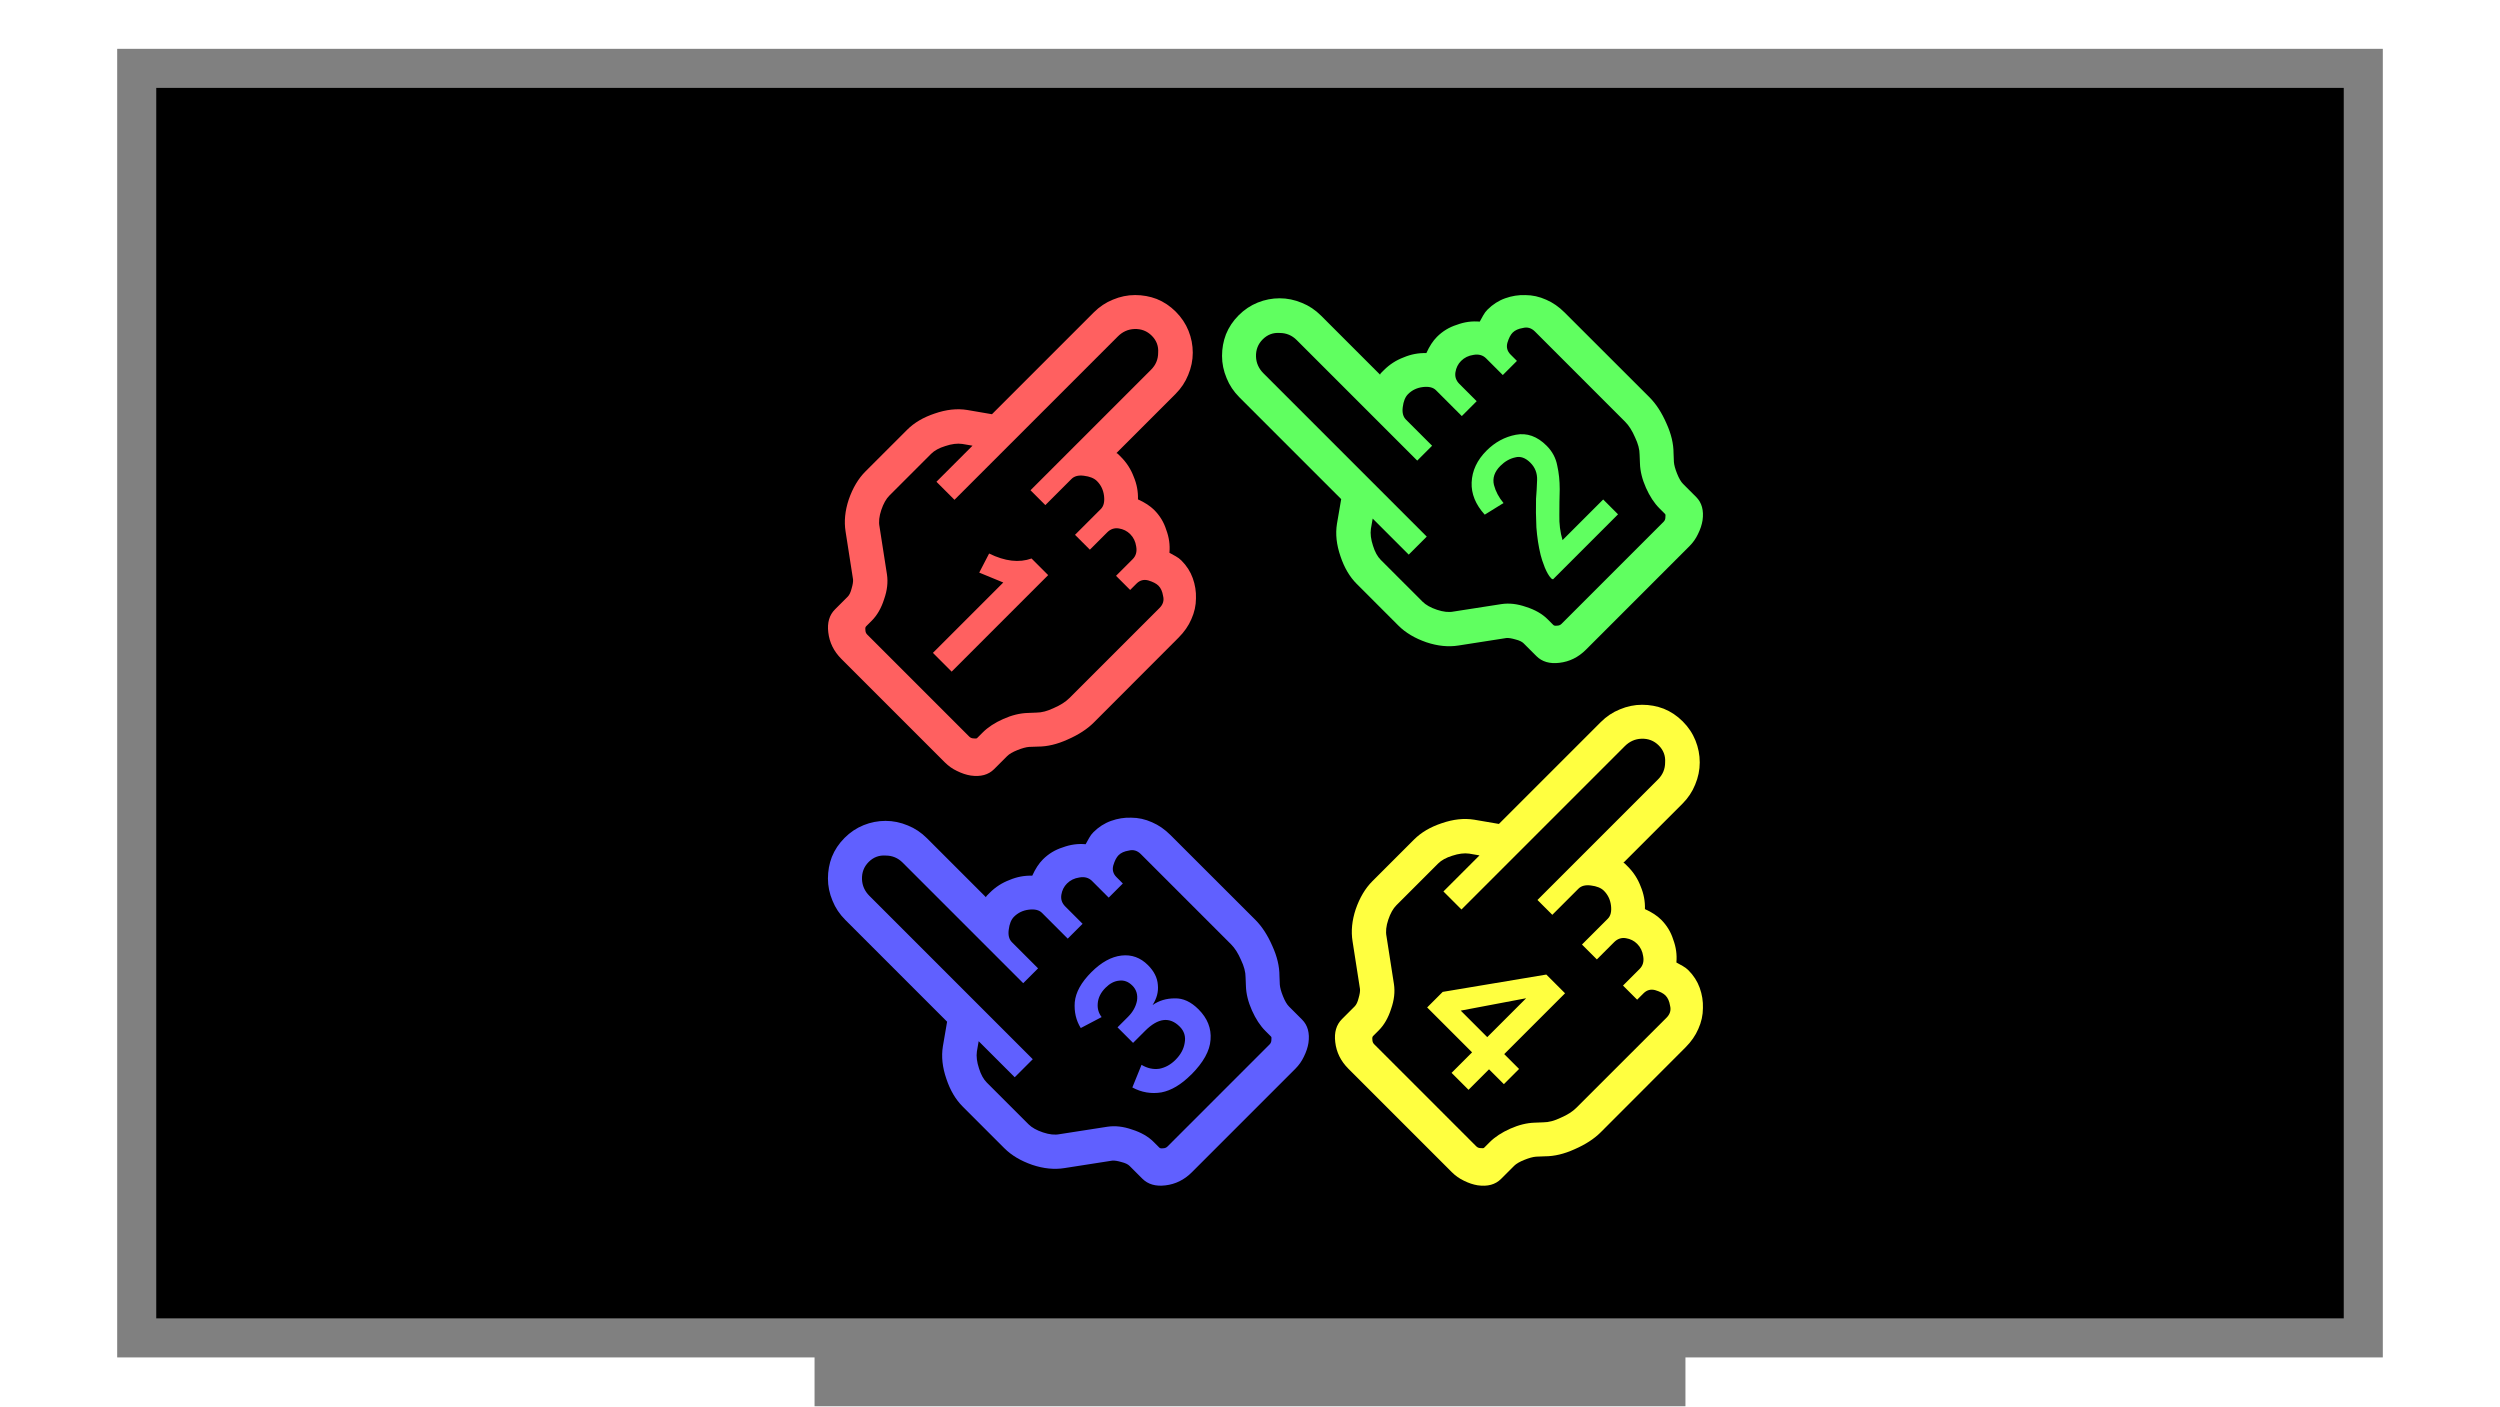
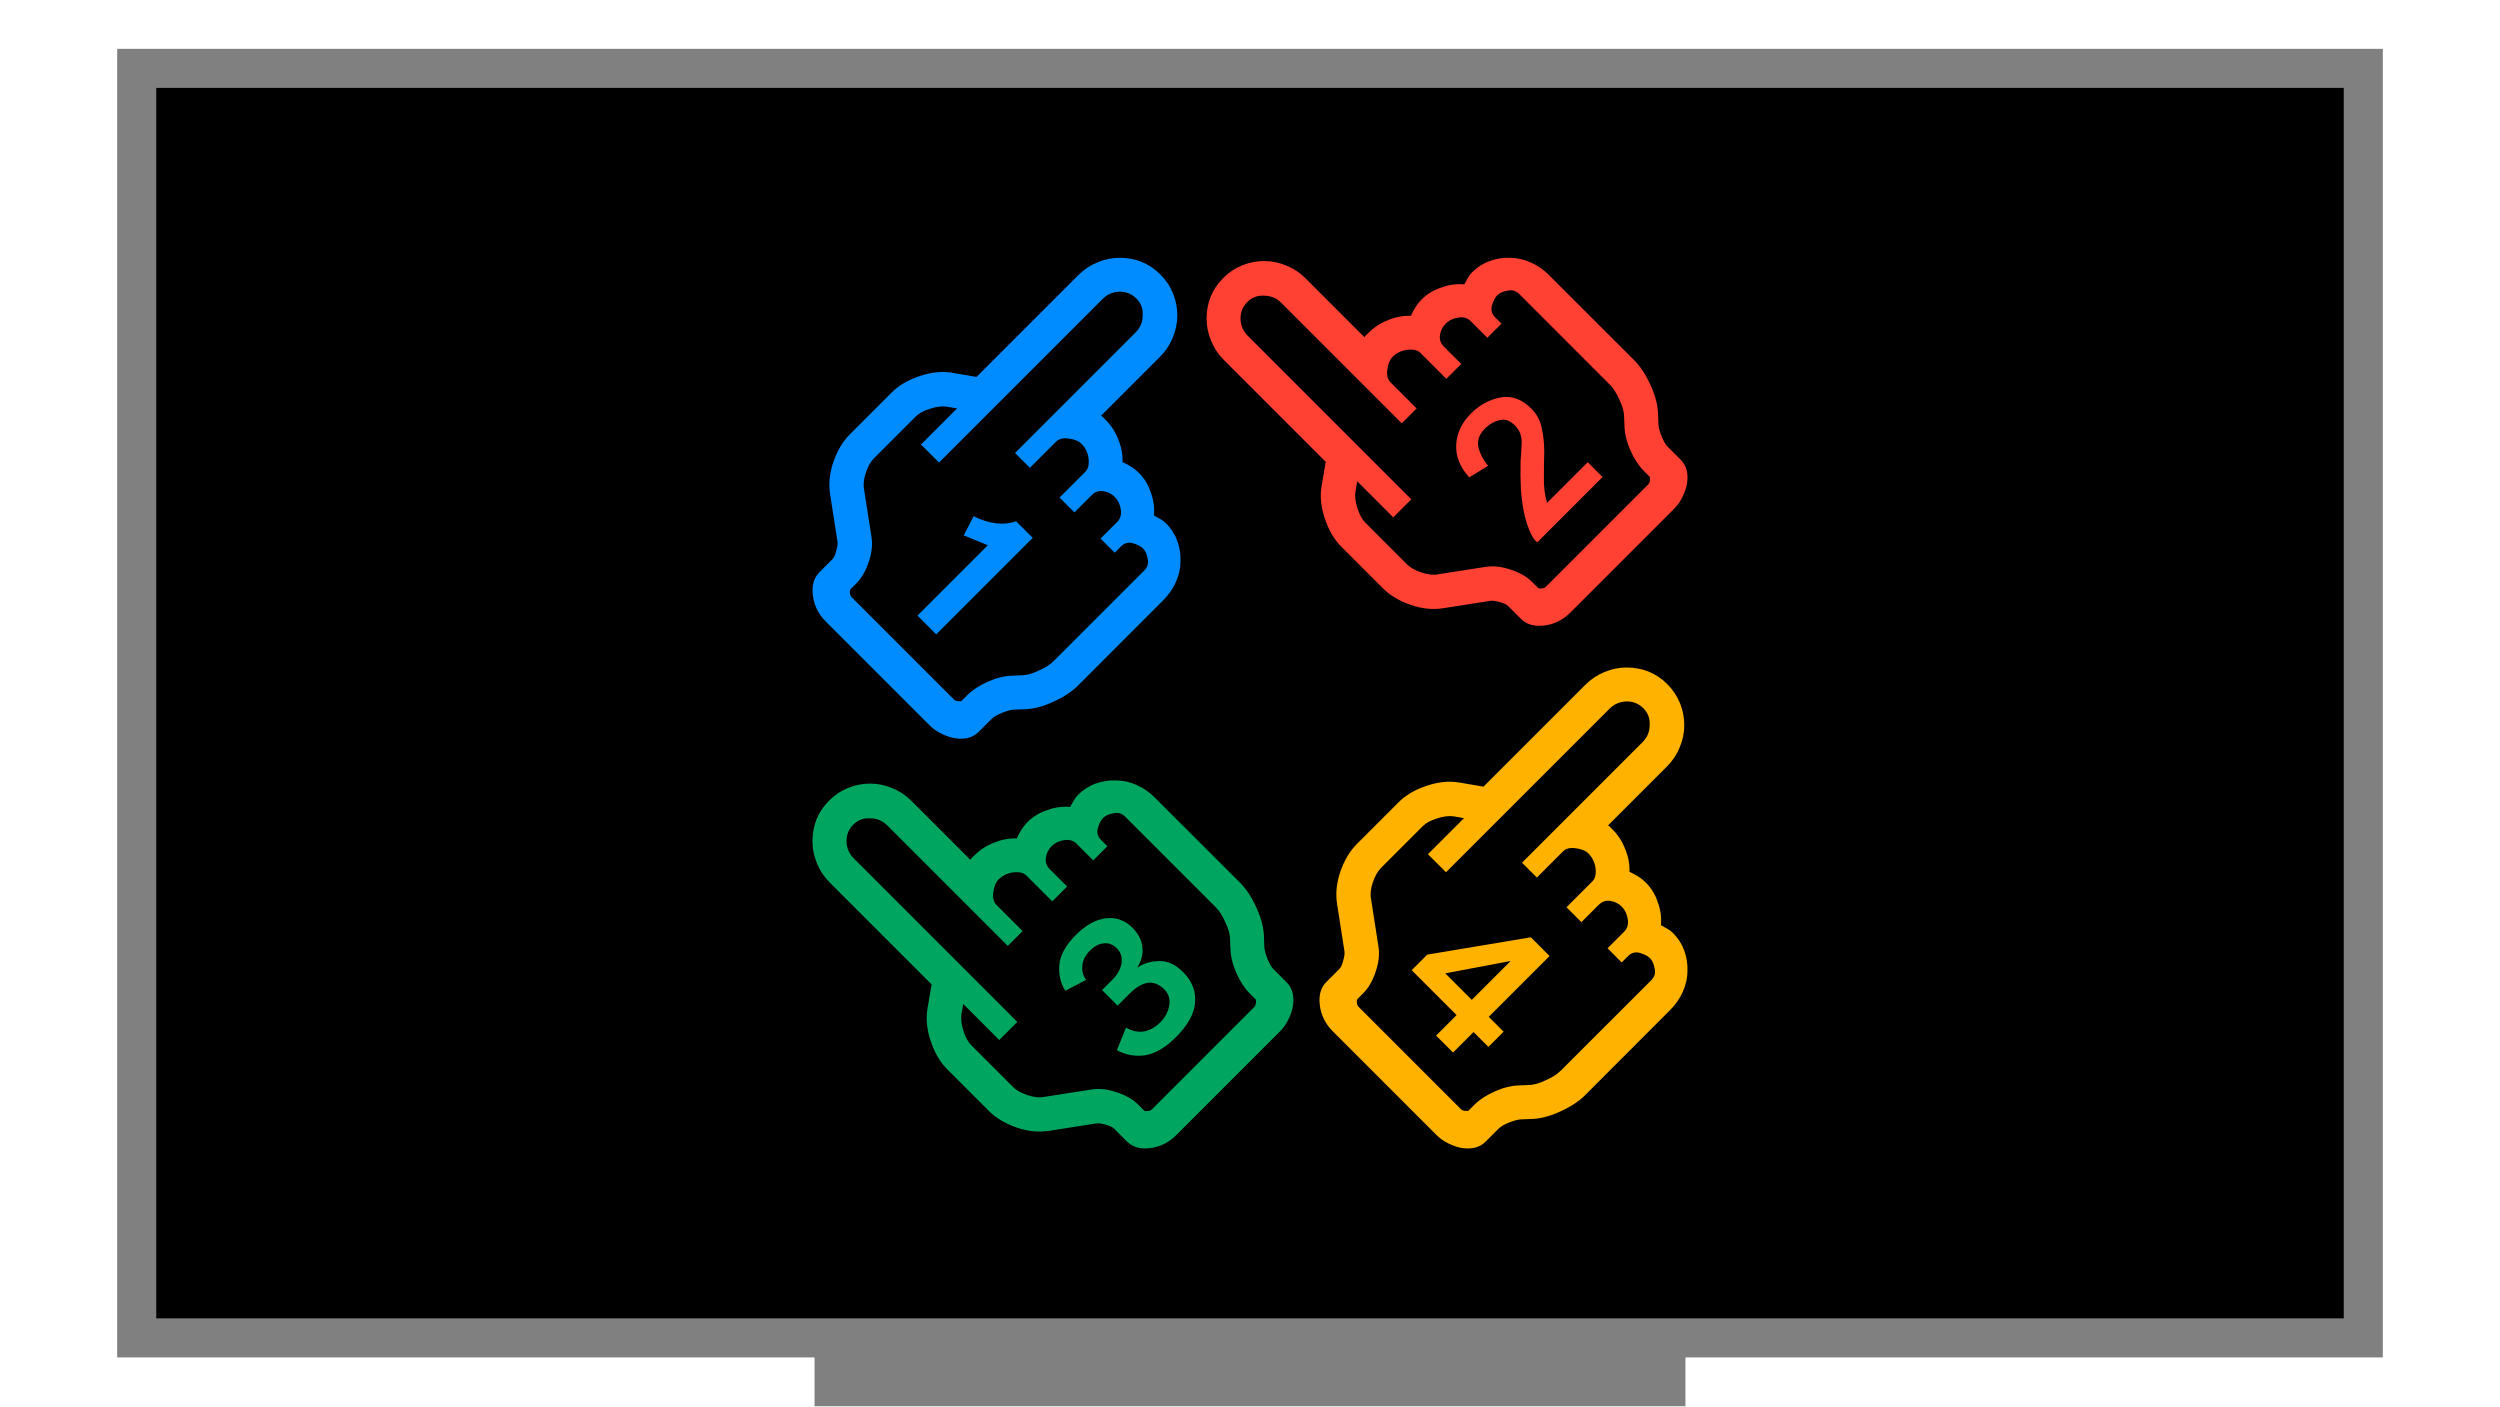
<svg xmlns="http://www.w3.org/2000/svg" width="1280" height="720" viewBox="0 0 1280 720" version="1.1" id="svg2565">
  <defs id="defs2562" />
  <g id="layer1">
    <rect style="opacity:1;fill:#808080;stroke:none;stroke-width:1.002;stroke-linejoin:round;stroke-opacity:1" id="rect4754" width="1160" height="670" x="60" y="25" />
    <rect style="opacity:1;fill:#000000;stroke:none;stroke-width:1.002;stroke-linejoin:round;stroke-opacity:1" id="rect2833" width="1120" height="630" x="80" y="45" />
-     <g id="g1742" transform="matrix(15.11811,0,0,15.11811,391.9164,119.0807)">
-       <g aria-label="" transform="rotate(45,-0.2537155,-0.1719513)" id="text952" style="font-size:16.933px;line-height:125%;font-family:Sans;letter-spacing:0px;word-spacing:0px;fill:#ff6060;stroke-width:0.265">
-         <path d="m 19.643,3.641 q 0,0.474 -0.22,1.033 -0.203,0.542 -0.542,0.881 L 18.677,5.774 q -0.102,0.119 -0.203,0.356 -0.102,0.237 -0.102,0.389 v 0.627 q 0,0.406 -0.406,0.711 -0.186,0.135 -0.44,0.22 -0.237,0.085 -0.491,0.085 h -4.961 q -0.542,0 -0.948,-0.322 Q 10.736,7.535 10.736,7.129 V 6.519 q 0,-0.119 -0.102,-0.288 Q 10.533,6.045 10.448,5.977 L 9.127,5.012 Q 8.704,4.707 8.433,4.166 8.162,3.607 8.162,3.099 V 1.101 q 0,-0.508 0.271,-1.05 0.271,-0.559 0.694,-0.864 L 9.821,-1.304 v -4.877 q 0,-0.406 0.152,-0.762 0.152,-0.373 0.423,-0.643 0.271,-0.271 0.61,-0.423 0.356,-0.152 0.762,-0.152 0.406,0 0.762,0.152 0.356,0.152 0.627,0.423 0.271,0.271 0.423,0.643 0.152,0.356 0.152,0.762 v 2.828 q 0.017,-0.017 0.068,-0.017 h 0.135 q 0.406,0 0.779,0.169 0.373,0.152 0.643,0.44 0.356,-0.135 0.643,-0.135 0.406,0 0.762,0.186 0.373,0.169 0.627,0.474 0.119,-0.034 0.237,-0.068 0.119,-0.034 0.237,-0.034 0.373,0 0.694,0.152 0.322,0.152 0.559,0.406 0.254,0.254 0.389,0.61 0.135,0.339 0.135,0.745 z M 18.474,-0.677 q 0,-0.254 -0.203,-0.373 -0.186,-0.135 -0.356,-0.135 -0.152,0 -0.373,0.119 -0.203,0.119 -0.203,0.356 v 0.305 H 16.662 V -1.202 q 0,-0.237 -0.22,-0.389 -0.203,-0.152 -0.44,-0.152 -0.22,0 -0.406,0.135 -0.186,0.135 -0.186,0.373 v 0.83 H 14.698 V -1.643 q 0,-0.203 -0.237,-0.389 -0.237,-0.186 -0.525,-0.186 -0.203,0 -0.44,0.186 -0.22,0.169 -0.22,0.373 v 1.253 H 12.565 V -6.181 q 0,-0.339 -0.237,-0.576 -0.22,-0.254 -0.559,-0.254 -0.339,0 -0.576,0.254 -0.22,0.237 -0.22,0.576 V 1.643 H 10.109 V -0.085 L 9.821,0.119 Q 9.618,0.271 9.466,0.576 9.313,0.864 9.313,1.101 v 1.998 q 0,0.237 0.152,0.542 0.152,0.305 0.356,0.44 l 1.321,0.965 q 0.322,0.237 0.525,0.66 0.22,0.423 0.22,0.813 v 0.271 q 0,0.051 0.068,0.102 0.068,0.068 0.152,0.068 h 4.894 q 0.085,0 0.152,-0.068 0.068,-0.051 0.068,-0.085 V 6.536 q 0,-0.373 0.169,-0.813 0.169,-0.44 0.44,-0.728 l 0.203,-0.22 q 0.186,-0.186 0.305,-0.525 0.135,-0.339 0.135,-0.61 z M 14.122,5.825 V 2.455 l -0.813,0.339 -0.22,-0.694 q 0.847,-0.288 1.135,-0.897 h 0.796 v 4.623 z" style="font-family:nintendo_NTLG-DB_002;-inkscape-font-specification:'nintendo_NTLG-DB_002, Normal'" id="path1722" />
+     <rect style="opacity:1;fill:#808080;stroke:none;stroke-width:1.039;stroke-linejoin:round;stroke-opacity:1" id="rect4808" width="445.897" height="25.924" x="417.051" y="694.076" />
+     <g id="g866" transform="matrix(15.11811,0,0,15.11811,384,104)">
+       <g aria-label="" transform="rotate(45,0.06566486,-0.304243)" id="text952-3" style="font-size:16.933px;line-height:125%;font-family:Sans;letter-spacing:0px;word-spacing:0px;fill:#008cff;fill-opacity:1;stroke-width:0.265;stroke-dasharray:none">
+         <path d="m 19.643,3.641 q 0,0.474 -0.22,1.033 -0.203,0.542 -0.542,0.881 L 18.677,5.774 q -0.102,0.119 -0.203,0.356 -0.102,0.237 -0.102,0.389 v 0.627 q 0,0.406 -0.406,0.711 -0.186,0.135 -0.44,0.22 -0.237,0.085 -0.491,0.085 h -4.961 q -0.542,0 -0.948,-0.322 Q 10.736,7.535 10.736,7.129 V 6.519 q 0,-0.119 -0.102,-0.288 Q 10.533,6.045 10.448,5.977 L 9.127,5.012 Q 8.704,4.707 8.433,4.166 8.162,3.607 8.162,3.099 V 1.101 q 0,-0.508 0.271,-1.05 0.271,-0.559 0.694,-0.864 L 9.821,-1.304 v -4.877 q 0,-0.406 0.152,-0.762 0.152,-0.373 0.423,-0.643 0.271,-0.271 0.61,-0.423 0.356,-0.152 0.762,-0.152 0.406,0 0.762,0.152 0.356,0.152 0.627,0.423 0.271,0.271 0.423,0.643 0.152,0.356 0.152,0.762 v 2.828 q 0.017,-0.017 0.068,-0.017 h 0.135 q 0.406,0 0.779,0.169 0.373,0.152 0.643,0.44 0.356,-0.135 0.643,-0.135 0.406,0 0.762,0.186 0.373,0.169 0.627,0.474 0.119,-0.034 0.237,-0.068 0.119,-0.034 0.237,-0.034 0.373,0 0.694,0.152 0.322,0.152 0.559,0.406 0.254,0.254 0.389,0.61 0.135,0.339 0.135,0.745 z M 18.474,-0.677 q 0,-0.254 -0.203,-0.373 -0.186,-0.135 -0.356,-0.135 -0.152,0 -0.373,0.119 -0.203,0.119 -0.203,0.356 v 0.305 H 16.662 V -1.202 q 0,-0.237 -0.22,-0.389 -0.203,-0.152 -0.44,-0.152 -0.22,0 -0.406,0.135 -0.186,0.135 -0.186,0.373 v 0.83 H 14.698 V -1.643 q 0,-0.203 -0.237,-0.389 -0.237,-0.186 -0.525,-0.186 -0.203,0 -0.44,0.186 -0.22,0.169 -0.22,0.373 v 1.253 H 12.565 V -6.181 q 0,-0.339 -0.237,-0.576 -0.22,-0.254 -0.559,-0.254 -0.339,0 -0.576,0.254 -0.22,0.237 -0.22,0.576 V 1.643 H 10.109 V -0.085 L 9.821,0.119 Q 9.618,0.271 9.466,0.576 9.313,0.864 9.313,1.101 v 1.998 q 0,0.237 0.152,0.542 0.152,0.305 0.356,0.44 l 1.321,0.965 q 0.322,0.237 0.525,0.66 0.22,0.423 0.22,0.813 v 0.271 q 0,0.051 0.068,0.102 0.068,0.068 0.152,0.068 h 4.894 q 0.085,0 0.152,-0.068 0.068,-0.051 0.068,-0.085 V 6.536 q 0,-0.373 0.169,-0.813 0.169,-0.44 0.44,-0.728 l 0.203,-0.22 q 0.186,-0.186 0.305,-0.525 0.135,-0.339 0.135,-0.61 z M 14.122,5.825 V 2.455 l -0.813,0.339 -0.22,-0.694 q 0.847,-0.288 1.135,-0.897 h 0.796 v 4.623 z" style="font-family:nintendo_NTLG-DB_002;-inkscape-font-specification:'nintendo_NTLG-DB_002, Normal';fill:#008cff;fill-opacity:1;stroke-width:0.265;stroke-dasharray:none" id="path1722-6" />
      </g>
-       <g aria-label="" transform="rotate(-45,-3.705723,-0.5024175)" id="text956" style="font-size:16.933px;line-height:125%;font-family:Sans;letter-spacing:0px;word-spacing:0px;fill:#60ff60;stroke-width:0.265px">
-         <path d="m 15.785,27.588 q 0,0.474 -0.22,1.033 -0.203,0.542 -0.542,0.881 l -0.203,0.22 q -0.102,0.119 -0.203,0.356 -0.102,0.237 -0.102,0.389 v 0.627 q 0,0.406 -0.406,0.711 -0.186,0.135 -0.44,0.22 -0.237,0.085 -0.491,0.085 H 8.216 q -0.542,0 -0.948,-0.322 Q 6.879,31.483 6.879,31.076 v -0.61 q 0,-0.119 -0.102,-0.288 -0.102,-0.186 -0.186,-0.254 L 5.27,28.96 Q 4.847,28.655 4.576,28.113 4.305,27.554 4.305,27.046 v -1.998 q 0,-0.508 0.271,-1.05 0.271,-0.559 0.694,-0.864 l 0.694,-0.491 v -4.877 q 0,-0.406 0.152,-0.762 0.152,-0.373 0.423,-0.643 0.271,-0.271 0.61,-0.423 0.356,-0.152 0.762,-0.152 0.406,0 0.762,0.152 0.356,0.152 0.627,0.423 0.271,0.271 0.423,0.643 0.152,0.356 0.152,0.762 v 2.828 q 0.017,-0.017 0.068,-0.017 h 0.135 q 0.406,0 0.779,0.169 0.373,0.152 0.643,0.44 0.356,-0.135 0.643,-0.135 0.406,0 0.762,0.186 0.373,0.169 0.627,0.474 0.119,-0.034 0.237,-0.068 0.119,-0.034 0.237,-0.034 0.373,0 0.694,0.152 0.322,0.152 0.559,0.406 0.254,0.254 0.389,0.61 0.135,0.339 0.135,0.745 z m -1.168,-4.318 q 0,-0.254 -0.203,-0.373 -0.186,-0.135 -0.356,-0.135 -0.152,0 -0.373,0.119 -0.203,0.119 -0.203,0.356 v 0.305 h -0.677 v -0.796 q 0,-0.237 -0.22,-0.389 -0.203,-0.152 -0.44,-0.152 -0.22,0 -0.406,0.135 -0.186,0.135 -0.186,0.373 v 0.83 H 10.841 V 22.305 q 0,-0.203 -0.237,-0.389 -0.237,-0.186 -0.525,-0.186 -0.203,0 -0.44,0.186 -0.22,0.169 -0.22,0.373 v 1.253 H 8.707 v -5.774 q 0,-0.339 -0.237,-0.576 -0.22,-0.254 -0.559,-0.254 -0.339,0 -0.576,0.254 -0.22,0.237 -0.22,0.576 V 25.59 H 6.252 v -1.727 l -0.288,0.203 q -0.203,0.152 -0.356,0.457 -0.152,0.288 -0.152,0.525 v 1.998 q 0,0.237 0.152,0.542 0.152,0.305 0.356,0.44 l 1.321,0.965 q 0.322,0.237 0.525,0.66 0.22,0.423 0.22,0.813 v 0.271 q 0,0.051 0.068,0.102 0.068,0.068 0.152,0.068 h 4.894 q 0.085,0 0.152,-0.068 0.068,-0.051 0.068,-0.085 V 30.484 q 0,-0.373 0.169,-0.813 0.169,-0.44 0.44,-0.728 l 0.203,-0.22 q 0.186,-0.186 0.305,-0.525 0.135,-0.339 0.135,-0.61 z m -4.013,1.693 q 0.61,0 1.084,0.322 0.474,0.322 0.474,0.999 0,0.406 -0.22,0.728 -0.203,0.322 -0.508,0.627 -0.305,0.288 -0.627,0.61 -0.322,0.305 -0.525,0.677 h 1.947 v 0.711 H 9.114 q 0,-0.017 -0.017,-0.034 0,-0.034 0,-0.051 0,-0.135 0.102,-0.389 0.119,-0.271 0.203,-0.406 0.237,-0.389 0.559,-0.762 0.339,-0.373 0.677,-0.694 0.22,-0.186 0.474,-0.423 0.254,-0.237 0.254,-0.576 0,-0.356 -0.237,-0.491 -0.237,-0.152 -0.559,-0.152 -0.423,0 -0.61,0.305 -0.169,0.288 -0.203,0.66 L 9.029,26.453 q 0.034,-0.694 0.457,-1.084 0.44,-0.406 1.118,-0.406 z" style="font-family:nintendo_NTLG-DB_002;-inkscape-font-specification:'nintendo_NTLG-DB_002, Normal'" id="path1725" />
+       <g aria-label="" transform="rotate(-45,-4.025104,-0.6347092)" id="text956-7" style="font-size:16.933px;line-height:125%;font-family:Sans;letter-spacing:0px;word-spacing:0px;fill:#ff4133;fill-opacity:1;stroke-width:0.265px">
+         <path d="m 15.785,27.588 q 0,0.474 -0.22,1.033 -0.203,0.542 -0.542,0.881 l -0.203,0.22 q -0.102,0.119 -0.203,0.356 -0.102,0.237 -0.102,0.389 v 0.627 q 0,0.406 -0.406,0.711 -0.186,0.135 -0.44,0.22 -0.237,0.085 -0.491,0.085 H 8.216 q -0.542,0 -0.948,-0.322 Q 6.879,31.483 6.879,31.076 v -0.61 q 0,-0.119 -0.102,-0.288 -0.102,-0.186 -0.186,-0.254 L 5.27,28.96 Q 4.847,28.655 4.576,28.113 4.305,27.554 4.305,27.046 v -1.998 q 0,-0.508 0.271,-1.05 0.271,-0.559 0.694,-0.864 l 0.694,-0.491 v -4.877 q 0,-0.406 0.152,-0.762 0.152,-0.373 0.423,-0.643 0.271,-0.271 0.61,-0.423 0.356,-0.152 0.762,-0.152 0.406,0 0.762,0.152 0.356,0.152 0.627,0.423 0.271,0.271 0.423,0.643 0.152,0.356 0.152,0.762 v 2.828 q 0.017,-0.017 0.068,-0.017 h 0.135 q 0.406,0 0.779,0.169 0.373,0.152 0.643,0.44 0.356,-0.135 0.643,-0.135 0.406,0 0.762,0.186 0.373,0.169 0.627,0.474 0.119,-0.034 0.237,-0.068 0.119,-0.034 0.237,-0.034 0.373,0 0.694,0.152 0.322,0.152 0.559,0.406 0.254,0.254 0.389,0.61 0.135,0.339 0.135,0.745 z m -1.168,-4.318 q 0,-0.254 -0.203,-0.373 -0.186,-0.135 -0.356,-0.135 -0.152,0 -0.373,0.119 -0.203,0.119 -0.203,0.356 v 0.305 h -0.677 v -0.796 q 0,-0.237 -0.22,-0.389 -0.203,-0.152 -0.44,-0.152 -0.22,0 -0.406,0.135 -0.186,0.135 -0.186,0.373 v 0.83 H 10.841 V 22.305 q 0,-0.203 -0.237,-0.389 -0.237,-0.186 -0.525,-0.186 -0.203,0 -0.44,0.186 -0.22,0.169 -0.22,0.373 v 1.253 H 8.707 v -5.774 q 0,-0.339 -0.237,-0.576 -0.22,-0.254 -0.559,-0.254 -0.339,0 -0.576,0.254 -0.22,0.237 -0.22,0.576 V 25.59 H 6.252 v -1.727 l -0.288,0.203 q -0.203,0.152 -0.356,0.457 -0.152,0.288 -0.152,0.525 v 1.998 q 0,0.237 0.152,0.542 0.152,0.305 0.356,0.44 l 1.321,0.965 q 0.322,0.237 0.525,0.66 0.22,0.423 0.22,0.813 v 0.271 q 0,0.051 0.068,0.102 0.068,0.068 0.152,0.068 h 4.894 q 0.085,0 0.152,-0.068 0.068,-0.051 0.068,-0.085 V 30.484 q 0,-0.373 0.169,-0.813 0.169,-0.44 0.44,-0.728 l 0.203,-0.22 q 0.186,-0.186 0.305,-0.525 0.135,-0.339 0.135,-0.61 z m -4.013,1.693 q 0.61,0 1.084,0.322 0.474,0.322 0.474,0.999 0,0.406 -0.22,0.728 -0.203,0.322 -0.508,0.627 -0.305,0.288 -0.627,0.61 -0.322,0.305 -0.525,0.677 h 1.947 v 0.711 H 9.114 q 0,-0.017 -0.017,-0.034 0,-0.034 0,-0.051 0,-0.135 0.102,-0.389 0.119,-0.271 0.203,-0.406 0.237,-0.389 0.559,-0.762 0.339,-0.373 0.677,-0.694 0.22,-0.186 0.474,-0.423 0.254,-0.237 0.254,-0.576 0,-0.356 -0.237,-0.491 -0.237,-0.152 -0.559,-0.152 -0.423,0 -0.61,0.305 -0.169,0.288 -0.203,0.66 L 9.029,26.453 q 0.034,-0.694 0.457,-1.084 0.44,-0.406 1.118,-0.406 z" style="font-family:nintendo_NTLG-DB_002;-inkscape-font-specification:'nintendo_NTLG-DB_002, Normal';fill:#ff4133;fill-opacity:1" id="path1725-5" />
      </g>
-       <g aria-label="" transform="rotate(-45,0.9397511,0.2067659)" id="text960" style="font-size:16.933px;line-height:125%;font-family:Sans;letter-spacing:0px;word-spacing:0px;fill:#6060ff;stroke-width:0.265px">
-         <path d="m -4.305,27.588 q 0,0.474 -0.22,1.033 -0.203,0.542 -0.542,0.881 l -0.203,0.22 q -0.102,0.119 -0.203,0.356 -0.102,0.237 -0.102,0.389 v 0.627 q 0,0.406 -0.406,0.711 -0.186,0.135 -0.44,0.22 -0.237,0.085 -0.491,0.085 h -4.961 q -0.542,0 -0.948,-0.322 -0.389,-0.305 -0.389,-0.711 v -0.61 q 0,-0.119 -0.102,-0.288 -0.102,-0.186 -0.186,-0.254 L -14.82,28.96 q -0.423,-0.305 -0.694,-0.847 -0.271,-0.559 -0.271,-1.067 v -1.998 q 0,-0.508 0.271,-1.05 0.271,-0.559 0.694,-0.864 l 0.694,-0.491 v -4.877 q 0,-0.406 0.152,-0.762 0.152,-0.373 0.423,-0.643 0.271,-0.271 0.61,-0.423 0.356,-0.152 0.762,-0.152 0.406,0 0.762,0.152 0.356,0.152 0.627,0.423 0.271,0.271 0.423,0.643 0.152,0.356 0.152,0.762 v 2.828 q 0.017,-0.017 0.068,-0.017 h 0.135 q 0.406,0 0.779,0.169 0.373,0.152 0.643,0.44 0.356,-0.135 0.643,-0.135 0.406,0 0.762,0.186 0.373,0.169 0.627,0.474 0.119,-0.034 0.237,-0.068 0.119,-0.034 0.237,-0.034 0.373,0 0.694,0.152 0.322,0.152 0.559,0.406 0.254,0.254 0.389,0.61 0.135,0.339 0.135,0.745 z m -1.168,-4.318 q 0,-0.254 -0.203,-0.373 -0.186,-0.135 -0.356,-0.135 -0.152,0 -0.373,0.119 -0.203,0.119 -0.203,0.356 v 0.305 h -0.677 v -0.796 q 0,-0.237 -0.22,-0.389 -0.203,-0.152 -0.44,-0.152 -0.22,0 -0.406,0.135 -0.186,0.135 -0.186,0.373 v 0.83 h -0.711 v -1.236 q 0,-0.203 -0.237,-0.389 -0.237,-0.186 -0.525,-0.186 -0.203,0 -0.44,0.186 -0.22,0.169 -0.22,0.373 v 1.253 h -0.711 v -5.774 q 0,-0.339 -0.237,-0.576 -0.22,-0.254 -0.559,-0.254 -0.339,0 -0.576,0.254 -0.22,0.237 -0.22,0.576 v 7.823 h -0.864 v -1.727 l -0.288,0.203 q -0.203,0.152 -0.356,0.457 -0.152,0.288 -0.152,0.525 v 1.998 q 0,0.237 0.152,0.542 0.152,0.305 0.356,0.44 l 1.321,0.965 q 0.322,0.237 0.525,0.66 0.22,0.423 0.22,0.813 v 0.271 q 0,0.051 0.068,0.102 0.068,0.068 0.152,0.068 h 4.894 q 0.085,0 0.152,-0.068 0.068,-0.051 0.068,-0.085 v -0.271 q 0,-0.373 0.169,-0.813 0.169,-0.44 0.44,-0.728 l 0.203,-0.22 q 0.186,-0.186 0.305,-0.525 0.135,-0.339 0.135,-0.61 z m -4.081,6.485 q -0.711,0 -1.135,-0.288 -0.423,-0.305 -0.576,-0.813 l 0.762,-0.322 q 0.085,0.339 0.339,0.525 0.254,0.169 0.593,0.169 0.373,0 0.627,-0.186 0.271,-0.186 0.271,-0.508 0,-0.728 -0.931,-0.728 h -0.576 v -0.745 h 0.508 q 0.339,0 0.593,-0.169 0.254,-0.186 0.254,-0.474 0,-0.288 -0.203,-0.44 -0.186,-0.152 -0.491,-0.152 -0.339,0 -0.559,0.186 -0.203,0.169 -0.237,0.423 l -0.762,-0.237 q 0.102,-0.44 0.474,-0.762 0.389,-0.322 1.118,-0.322 0.711,0 1.118,0.322 0.406,0.322 0.406,0.864 0,0.44 -0.237,0.711 -0.22,0.271 -0.61,0.356 0.389,0.068 0.694,0.373 0.305,0.288 0.305,0.83 0,0.643 -0.44,1.016 -0.423,0.373 -1.304,0.373 z" style="font-family:nintendo_NTLG-DB_002;-inkscape-font-specification:'nintendo_NTLG-DB_002, Normal'" id="path1728" />
+       <g aria-label="" transform="rotate(-45,0.6203707,0.07447423)" id="text960-3" style="font-size:16.933px;line-height:125%;font-family:Sans;letter-spacing:0px;word-spacing:0px;fill:#00a65f;fill-opacity:1;stroke-width:0.265px">
+         <path d="m -4.305,27.588 q 0,0.474 -0.22,1.033 -0.203,0.542 -0.542,0.881 l -0.203,0.22 q -0.102,0.119 -0.203,0.356 -0.102,0.237 -0.102,0.389 v 0.627 q 0,0.406 -0.406,0.711 -0.186,0.135 -0.44,0.22 -0.237,0.085 -0.491,0.085 h -4.961 q -0.542,0 -0.948,-0.322 -0.389,-0.305 -0.389,-0.711 v -0.61 q 0,-0.119 -0.102,-0.288 -0.102,-0.186 -0.186,-0.254 L -14.82,28.96 q -0.423,-0.305 -0.694,-0.847 -0.271,-0.559 -0.271,-1.067 v -1.998 q 0,-0.508 0.271,-1.05 0.271,-0.559 0.694,-0.864 l 0.694,-0.491 v -4.877 q 0,-0.406 0.152,-0.762 0.152,-0.373 0.423,-0.643 0.271,-0.271 0.61,-0.423 0.356,-0.152 0.762,-0.152 0.406,0 0.762,0.152 0.356,0.152 0.627,0.423 0.271,0.271 0.423,0.643 0.152,0.356 0.152,0.762 v 2.828 q 0.017,-0.017 0.068,-0.017 h 0.135 q 0.406,0 0.779,0.169 0.373,0.152 0.643,0.44 0.356,-0.135 0.643,-0.135 0.406,0 0.762,0.186 0.373,0.169 0.627,0.474 0.119,-0.034 0.237,-0.068 0.119,-0.034 0.237,-0.034 0.373,0 0.694,0.152 0.322,0.152 0.559,0.406 0.254,0.254 0.389,0.61 0.135,0.339 0.135,0.745 z m -1.168,-4.318 q 0,-0.254 -0.203,-0.373 -0.186,-0.135 -0.356,-0.135 -0.152,0 -0.373,0.119 -0.203,0.119 -0.203,0.356 v 0.305 h -0.677 v -0.796 q 0,-0.237 -0.22,-0.389 -0.203,-0.152 -0.44,-0.152 -0.22,0 -0.406,0.135 -0.186,0.135 -0.186,0.373 v 0.83 h -0.711 v -1.236 q 0,-0.203 -0.237,-0.389 -0.237,-0.186 -0.525,-0.186 -0.203,0 -0.44,0.186 -0.22,0.169 -0.22,0.373 v 1.253 h -0.711 v -5.774 q 0,-0.339 -0.237,-0.576 -0.22,-0.254 -0.559,-0.254 -0.339,0 -0.576,0.254 -0.22,0.237 -0.22,0.576 v 7.823 h -0.864 v -1.727 l -0.288,0.203 q -0.203,0.152 -0.356,0.457 -0.152,0.288 -0.152,0.525 v 1.998 q 0,0.237 0.152,0.542 0.152,0.305 0.356,0.44 l 1.321,0.965 q 0.322,0.237 0.525,0.66 0.22,0.423 0.22,0.813 v 0.271 q 0,0.051 0.068,0.102 0.068,0.068 0.152,0.068 h 4.894 q 0.085,0 0.152,-0.068 0.068,-0.051 0.068,-0.085 v -0.271 q 0,-0.373 0.169,-0.813 0.169,-0.44 0.44,-0.728 l 0.203,-0.22 q 0.186,-0.186 0.305,-0.525 0.135,-0.339 0.135,-0.61 z m -4.081,6.485 q -0.711,0 -1.135,-0.288 -0.423,-0.305 -0.576,-0.813 l 0.762,-0.322 q 0.085,0.339 0.339,0.525 0.254,0.169 0.593,0.169 0.373,0 0.627,-0.186 0.271,-0.186 0.271,-0.508 0,-0.728 -0.931,-0.728 h -0.576 v -0.745 h 0.508 q 0.339,0 0.593,-0.169 0.254,-0.186 0.254,-0.474 0,-0.288 -0.203,-0.44 -0.186,-0.152 -0.491,-0.152 -0.339,0 -0.559,0.186 -0.203,0.169 -0.237,0.423 l -0.762,-0.237 q 0.102,-0.44 0.474,-0.762 0.389,-0.322 1.118,-0.322 0.711,0 1.118,0.322 0.406,0.322 0.406,0.864 0,0.44 -0.237,0.711 -0.22,0.271 -0.61,0.356 0.389,0.068 0.694,0.373 0.305,0.288 0.305,0.83 0,0.643 -0.44,1.016 -0.423,0.373 -1.304,0.373 z" style="font-family:nintendo_NTLG-DB_002;-inkscape-font-specification:'nintendo_NTLG-DB_002, Normal';fill:#00a65f;fill-opacity:1" id="path1728-5" />
      </g>
-       <g aria-label="" transform="rotate(45,1.626318,3.240187)" id="text964" style="font-size:16.933px;line-height:125%;font-family:Sans;letter-spacing:0px;word-spacing:0px;fill:#ffff40;stroke-width:0.265px">
-         <path d="m 39.733,3.641 q 0,0.474 -0.22,1.033 -0.203,0.542 -0.542,0.881 l -0.203,0.22 q -0.102,0.119 -0.203,0.356 -0.102,0.237 -0.102,0.389 v 0.627 q 0,0.406 -0.406,0.711 -0.186,0.135 -0.44,0.22 -0.237,0.085 -0.491,0.085 h -4.961 q -0.542,0 -0.948,-0.322 Q 30.826,7.535 30.826,7.129 V 6.519 q 0,-0.119 -0.102,-0.288 -0.102,-0.186 -0.186,-0.254 L 29.217,5.012 Q 28.794,4.707 28.523,4.166 28.252,3.607 28.252,3.099 V 1.101 q 0,-0.508 0.271,-1.05 0.271,-0.559 0.694,-0.864 l 0.694,-0.491 v -4.877 q 0,-0.406 0.152,-0.762 0.152,-0.373 0.423,-0.643 0.271,-0.271 0.61,-0.423 0.356,-0.152 0.762,-0.152 0.406,0 0.762,0.152 0.356,0.152 0.627,0.423 0.271,0.271 0.423,0.643 0.152,0.356 0.152,0.762 v 2.828 q 0.017,-0.017 0.068,-0.017 h 0.135 q 0.406,0 0.779,0.169 0.373,0.152 0.643,0.44 0.356,-0.135 0.643,-0.135 0.406,0 0.762,0.186 0.373,0.169 0.627,0.474 0.119,-0.034 0.237,-0.068 0.119,-0.034 0.237,-0.034 0.373,0 0.694,0.152 0.322,0.152 0.559,0.406 0.254,0.254 0.389,0.61 0.135,0.339 0.135,0.745 z m -1.168,-4.318 q 0,-0.254 -0.203,-0.373 -0.186,-0.135 -0.356,-0.135 -0.152,0 -0.373,0.119 -0.203,0.119 -0.203,0.356 v 0.305 H 36.753 V -1.202 q 0,-0.237 -0.22,-0.389 -0.203,-0.152 -0.44,-0.152 -0.22,0 -0.406,0.135 -0.186,0.135 -0.186,0.373 v 0.83 H 34.788 V -1.643 q 0,-0.203 -0.237,-0.389 -0.237,-0.186 -0.525,-0.186 -0.203,0 -0.44,0.186 -0.22,0.169 -0.22,0.373 v 1.253 H 32.655 V -6.181 q 0,-0.339 -0.237,-0.576 -0.22,-0.254 -0.559,-0.254 -0.339,0 -0.576,0.254 Q 31.063,-6.519 31.063,-6.181 v 7.823 h -0.864 v -1.727 l -0.288,0.203 q -0.203,0.152 -0.356,0.457 -0.152,0.288 -0.152,0.525 v 1.998 q 0,0.237 0.152,0.542 0.152,0.305 0.356,0.44 l 1.321,0.965 q 0.322,0.237 0.525,0.66 0.22,0.423 0.22,0.813 v 0.271 q 0,0.051 0.068,0.102 0.068,0.068 0.152,0.068 h 4.894 q 0.085,0 0.152,-0.068 0.068,-0.051 0.068,-0.085 V 6.536 q 0,-0.373 0.169,-0.813 0.169,-0.44 0.44,-0.728 l 0.203,-0.22 q 0.186,-0.186 0.305,-0.525 0.135,-0.339 0.135,-0.61 z M 35.55,4.809 V 5.791 H 34.738 V 4.809 H 32.587 V 4.064 L 34.653,1.168 h 0.897 v 2.913 h 0.711 V 4.809 Z m -0.813,-2.591 -1.27,1.863 h 1.27 z" style="font-family:nintendo_NTLG-DB_002;-inkscape-font-specification:'nintendo_NTLG-DB_002, Normal'" id="path1731" />
+       <g aria-label="" transform="rotate(45,1.945698,3.107895)" id="text964-6" style="font-size:16.933px;line-height:125%;font-family:Sans;letter-spacing:0px;word-spacing:0px;fill:#ffb300;fill-opacity:1;stroke-width:0.265px">
+         <path d="m 39.733,3.641 q 0,0.474 -0.22,1.033 -0.203,0.542 -0.542,0.881 l -0.203,0.22 q -0.102,0.119 -0.203,0.356 -0.102,0.237 -0.102,0.389 v 0.627 q 0,0.406 -0.406,0.711 -0.186,0.135 -0.44,0.22 -0.237,0.085 -0.491,0.085 h -4.961 q -0.542,0 -0.948,-0.322 Q 30.826,7.535 30.826,7.129 V 6.519 q 0,-0.119 -0.102,-0.288 -0.102,-0.186 -0.186,-0.254 L 29.217,5.012 Q 28.794,4.707 28.523,4.166 28.252,3.607 28.252,3.099 V 1.101 q 0,-0.508 0.271,-1.05 0.271,-0.559 0.694,-0.864 l 0.694,-0.491 v -4.877 q 0,-0.406 0.152,-0.762 0.152,-0.373 0.423,-0.643 0.271,-0.271 0.61,-0.423 0.356,-0.152 0.762,-0.152 0.406,0 0.762,0.152 0.356,0.152 0.627,0.423 0.271,0.271 0.423,0.643 0.152,0.356 0.152,0.762 v 2.828 q 0.017,-0.017 0.068,-0.017 h 0.135 q 0.406,0 0.779,0.169 0.373,0.152 0.643,0.44 0.356,-0.135 0.643,-0.135 0.406,0 0.762,0.186 0.373,0.169 0.627,0.474 0.119,-0.034 0.237,-0.068 0.119,-0.034 0.237,-0.034 0.373,0 0.694,0.152 0.322,0.152 0.559,0.406 0.254,0.254 0.389,0.61 0.135,0.339 0.135,0.745 z m -1.168,-4.318 q 0,-0.254 -0.203,-0.373 -0.186,-0.135 -0.356,-0.135 -0.152,0 -0.373,0.119 -0.203,0.119 -0.203,0.356 v 0.305 H 36.753 V -1.202 q 0,-0.237 -0.22,-0.389 -0.203,-0.152 -0.44,-0.152 -0.22,0 -0.406,0.135 -0.186,0.135 -0.186,0.373 v 0.83 H 34.788 V -1.643 q 0,-0.203 -0.237,-0.389 -0.237,-0.186 -0.525,-0.186 -0.203,0 -0.44,0.186 -0.22,0.169 -0.22,0.373 v 1.253 H 32.655 V -6.181 q 0,-0.339 -0.237,-0.576 -0.22,-0.254 -0.559,-0.254 -0.339,0 -0.576,0.254 Q 31.063,-6.519 31.063,-6.181 v 7.823 h -0.864 v -1.727 l -0.288,0.203 q -0.203,0.152 -0.356,0.457 -0.152,0.288 -0.152,0.525 v 1.998 q 0,0.237 0.152,0.542 0.152,0.305 0.356,0.44 l 1.321,0.965 q 0.322,0.237 0.525,0.66 0.22,0.423 0.22,0.813 v 0.271 q 0,0.051 0.068,0.102 0.068,0.068 0.152,0.068 h 4.894 q 0.085,0 0.152,-0.068 0.068,-0.051 0.068,-0.085 V 6.536 q 0,-0.373 0.169,-0.813 0.169,-0.44 0.44,-0.728 l 0.203,-0.22 q 0.186,-0.186 0.305,-0.525 0.135,-0.339 0.135,-0.61 z M 35.55,4.809 V 5.791 H 34.738 V 4.809 H 32.587 V 4.064 L 34.653,1.168 h 0.897 v 2.913 h 0.711 V 4.809 Z m -0.813,-2.591 -1.27,1.863 h 1.27 z" style="font-family:nintendo_NTLG-DB_002;-inkscape-font-specification:'nintendo_NTLG-DB_002, Normal';fill:#ffb300;fill-opacity:1" id="path1731-2" />
      </g>
    </g>
-     <rect style="opacity:1;fill:#808080;stroke:none;stroke-width:1.039;stroke-linejoin:round;stroke-opacity:1" id="rect4808" width="445.897" height="25.924" x="417.051" y="694.076" />
  </g>
</svg>
